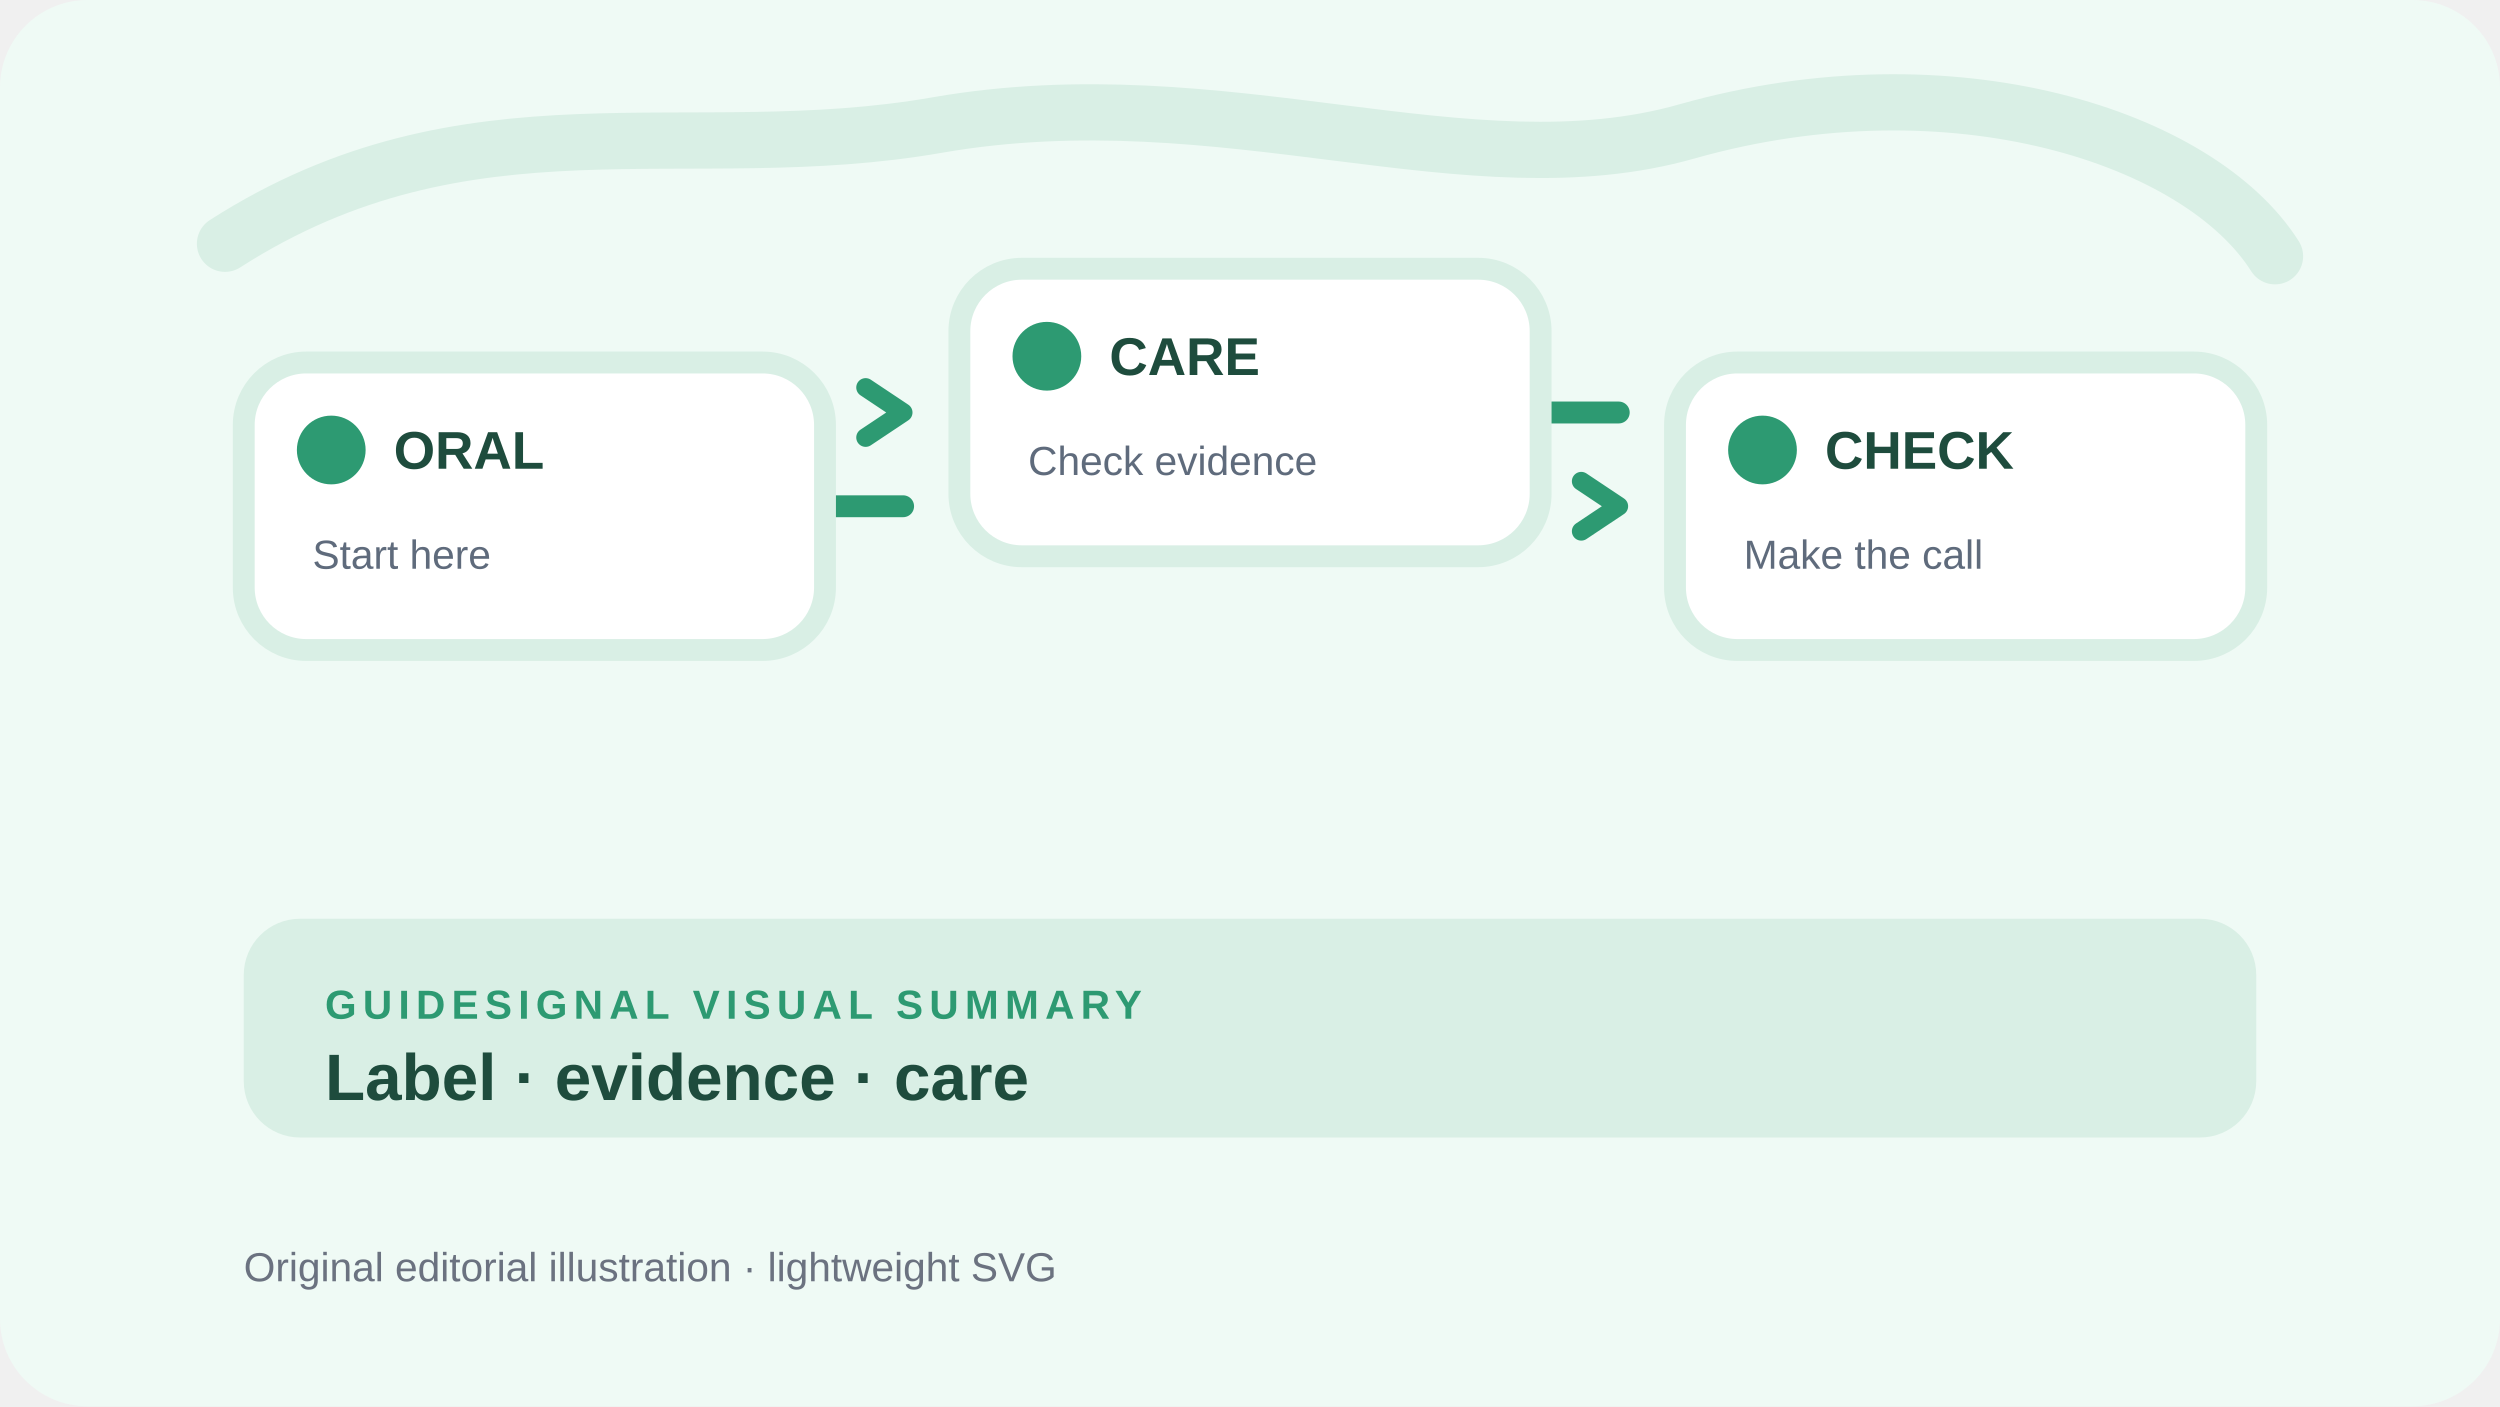
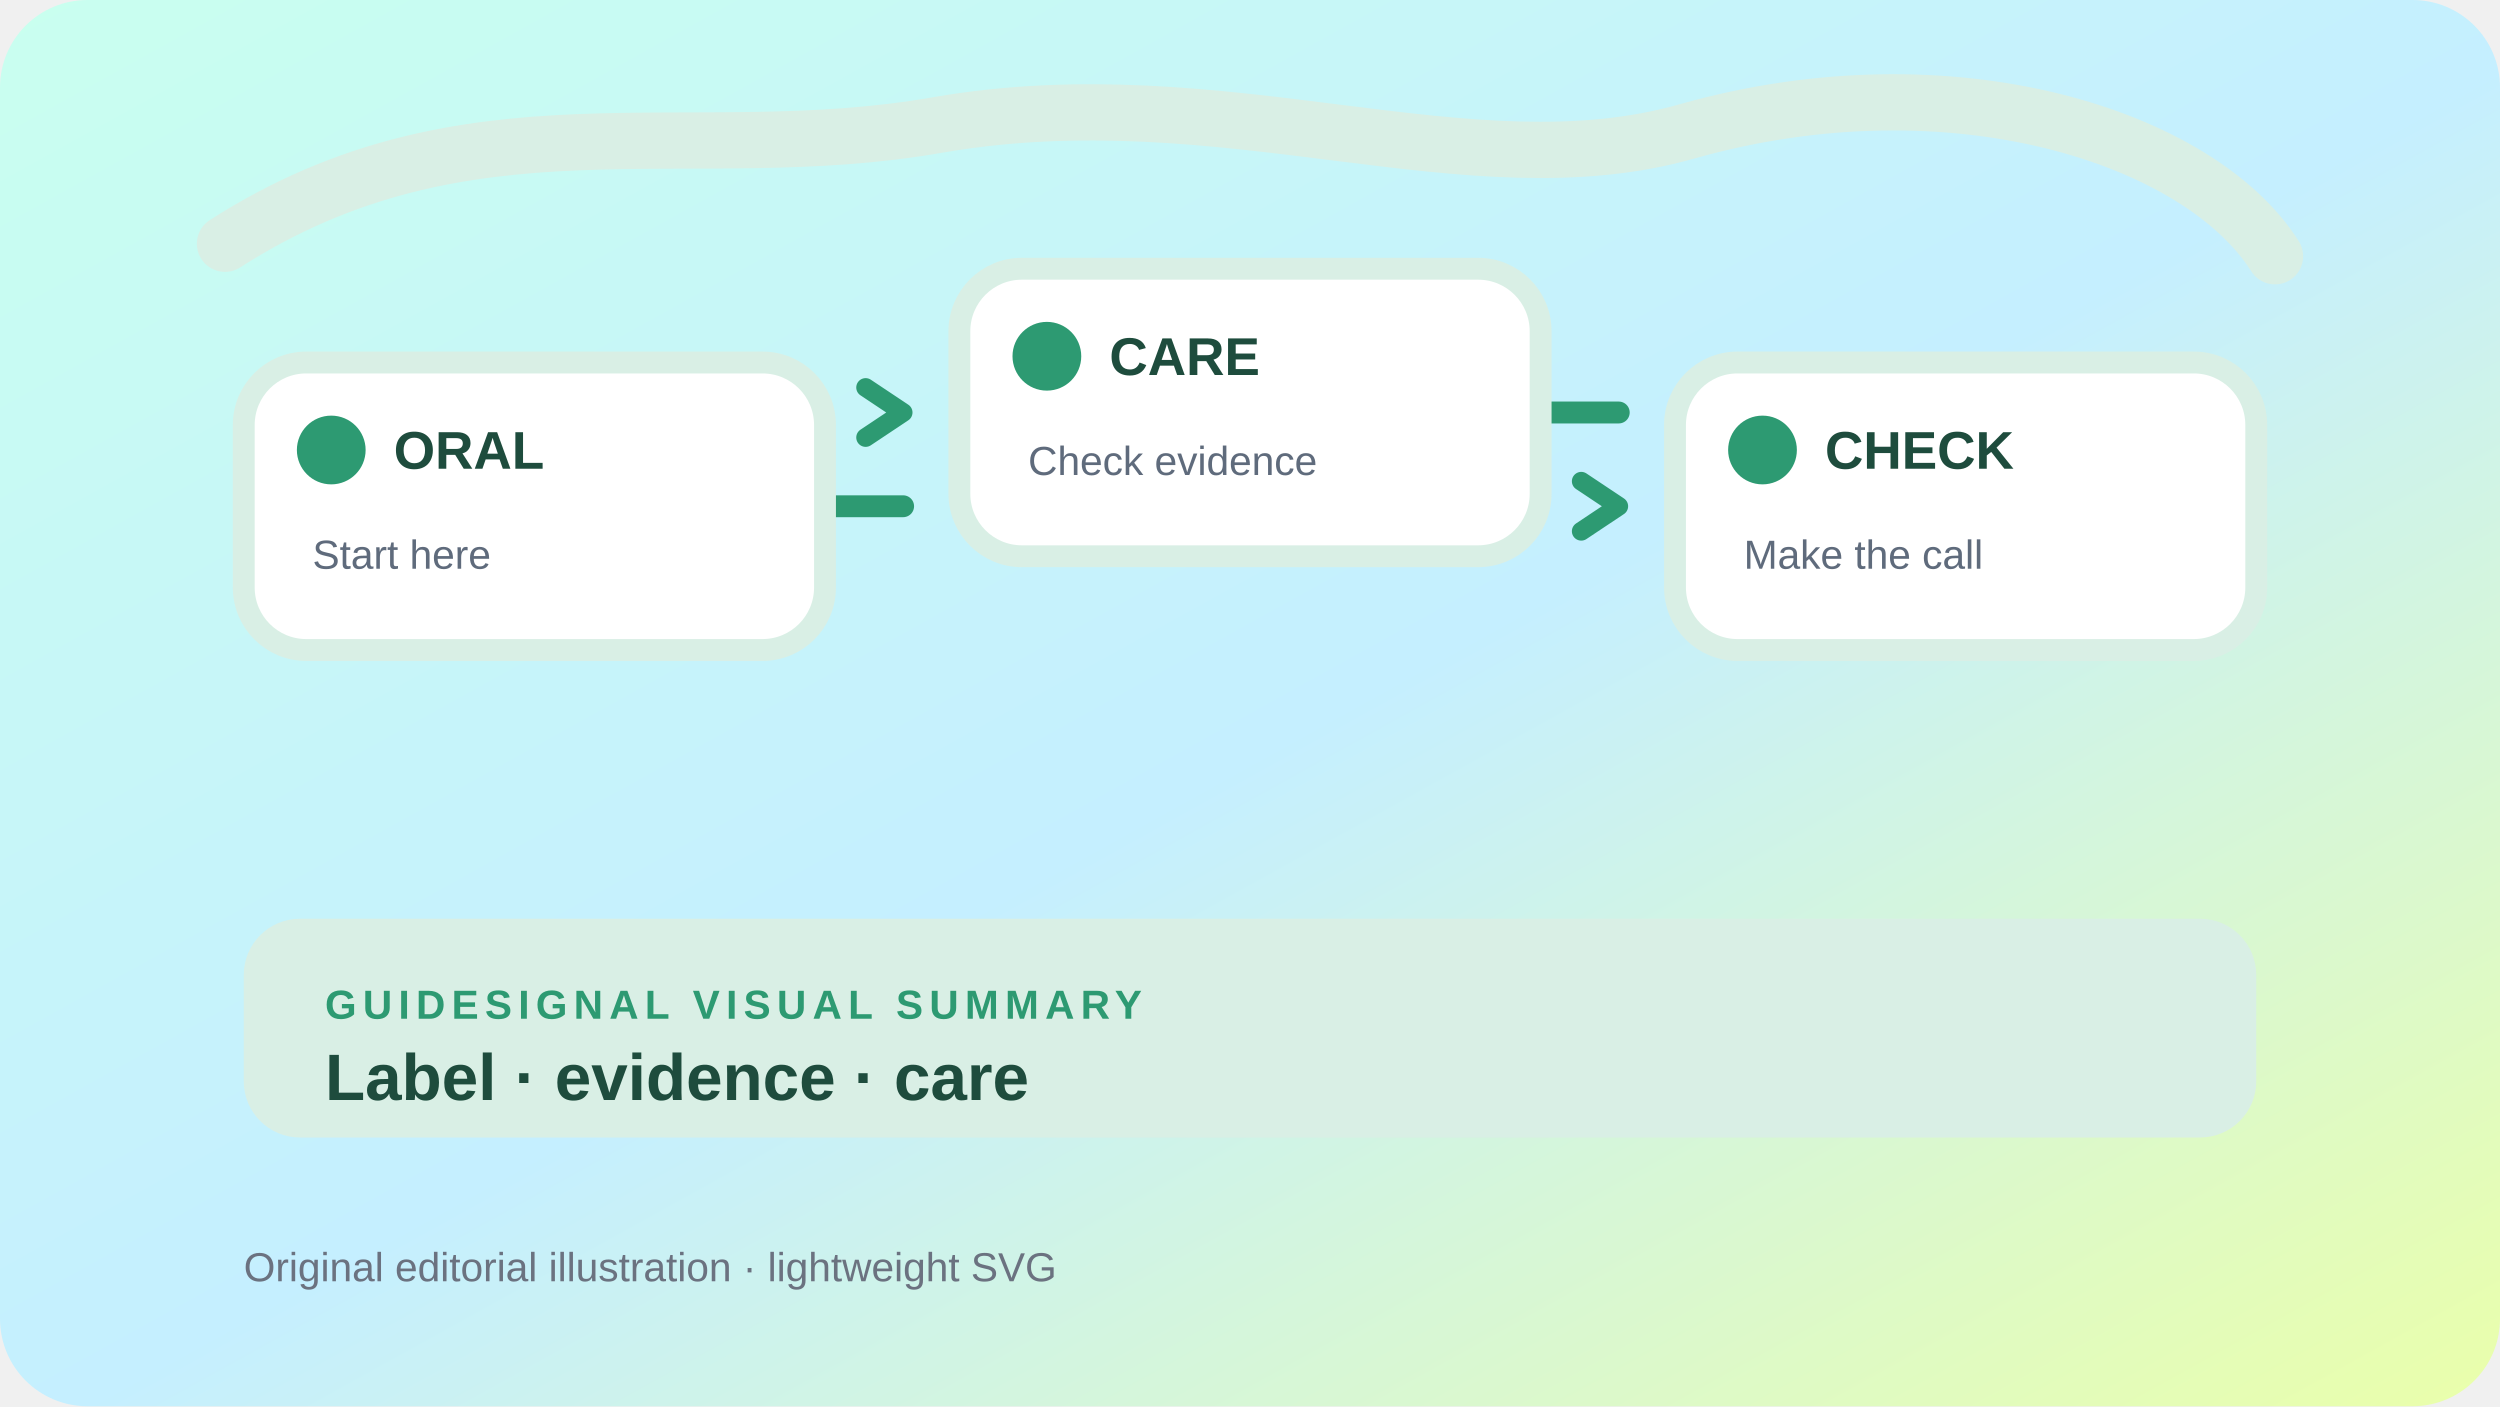
<svg xmlns="http://www.w3.org/2000/svg" viewBox="0 0 800 450">
-   <rect width="800" height="450" rx="28" fill="#effaf5" />
+   <defs>
+     <linearGradient id="guideBrightBg" x1="0%" y1="0%" x2="100%" y2="100%">
+       <stop offset="0%" stop-color="#c9ffef" />
+       <stop offset="52%" stop-color="#c5efff" />
+       <stop offset="100%" stop-color="#eaffaa" />
+     </linearGradient>
+   </defs>
+   <rect width="800" height="450" rx="28" fill="url(#guideBrightBg)" />
  <path d="M72 78 C150 28 220 54 300 40 C392 24 470 62 540 42 C625 18 704 44 728 82" fill="none" stroke="#d9efe5" stroke-width="18" stroke-linecap="round" />
  <path d="M 264 162 H 289" stroke="#2d9a72" stroke-width="7" stroke-linecap="round" />
  <path d="M 277 124 L 289 132 L 277 140" fill="none" stroke="#2d9a72" stroke-width="6" stroke-linecap="round" stroke-linejoin="round" />
  <rect x="78" y="116" width="186" height="92" rx="20" fill="#fff" stroke="#d9efe5" stroke-width="7" />
  <circle cx="106" cy="144" r="11" fill="#2d9a72" />
  <text x="126" y="150" font-family="Arial,sans-serif" font-size="17" font-weight="800" fill="#1e4c3d">ORAL</text>
  <text x="100" y="182" font-family="Arial,sans-serif" font-size="13" fill="#5f6b7c">Start here</text>
  <path d="M 493 132 H 518" stroke="#2d9a72" stroke-width="7" stroke-linecap="round" />
  <path d="M 506 154 L 518 162 L 506 170" fill="none" stroke="#2d9a72" stroke-width="6" stroke-linecap="round" stroke-linejoin="round" />
  <rect x="307" y="86" width="186" height="92" rx="20" fill="#fff" stroke="#d9efe5" stroke-width="7" />
  <circle cx="335" cy="114" r="11" fill="#2d9a72" />
  <text x="355" y="120" font-family="Arial,sans-serif" font-size="17" font-weight="800" fill="#1e4c3d">CARE</text>
  <text x="329" y="152" font-family="Arial,sans-serif" font-size="13" fill="#5f6b7c">Check evidence</text>
  <rect x="536" y="116" width="186" height="92" rx="20" fill="#fff" stroke="#d9efe5" stroke-width="7" />
  <circle cx="564" cy="144" r="11" fill="#2d9a72" />
  <text x="584" y="150" font-family="Arial,sans-serif" font-size="17" font-weight="800" fill="#1e4c3d">CHECK</text>
  <text x="558" y="182" font-family="Arial,sans-serif" font-size="13" fill="#5f6b7c">Make the call</text>
  <rect x="78" y="294" width="644" height="70" rx="18" fill="#d9efe5" />
  <text x="104" y="326" font-family="Arial,sans-serif" font-size="13" font-weight="800" letter-spacing="2" fill="#2d9a72">GUIDESIGNAL VISUAL SUMMARY</text>
  <text x="104" y="352" font-family="Arial,sans-serif" font-size="21" font-weight="700" fill="#1e4c3d">Label · evidence · care</text>
  <text x="78" y="410" font-family="Arial,sans-serif" font-size="13" fill="#6b7280">Original editorial illustration · lightweight SVG</text>
</svg>
